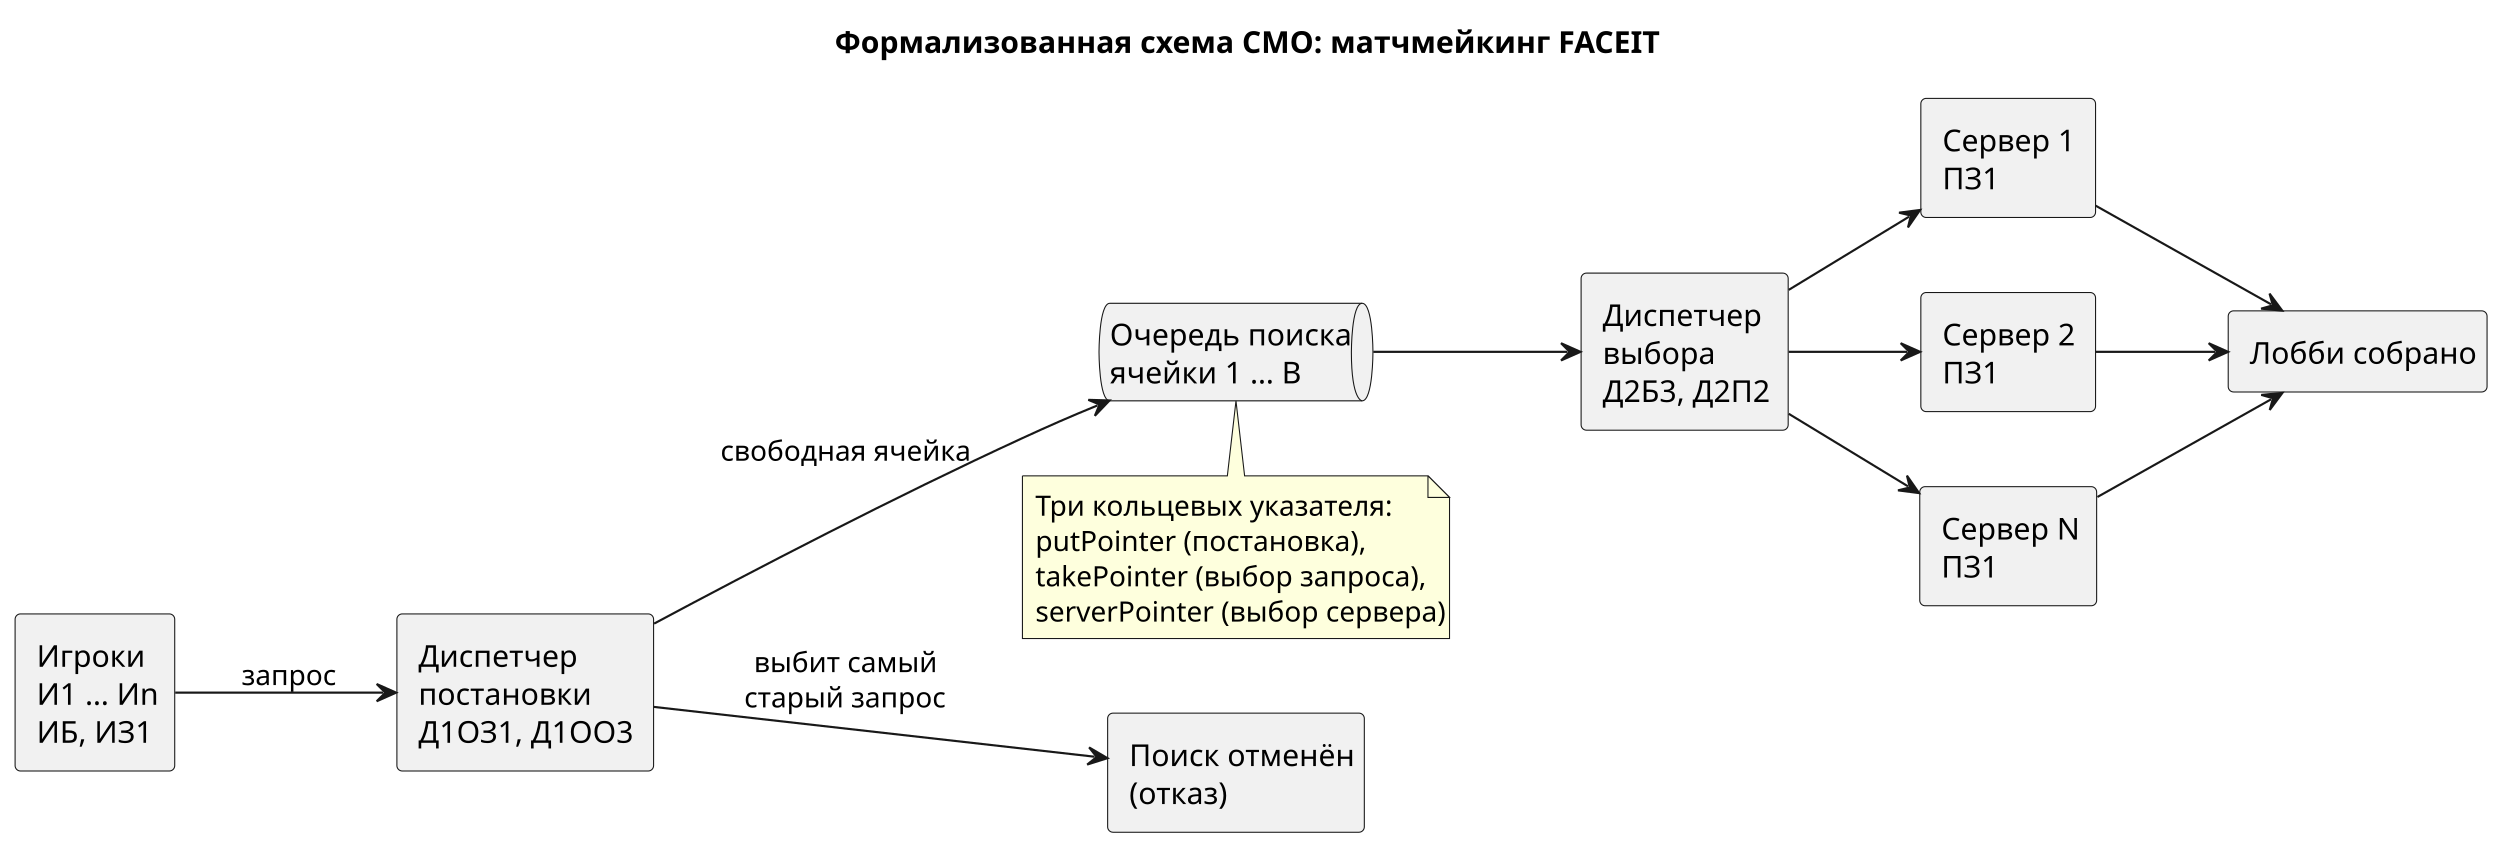
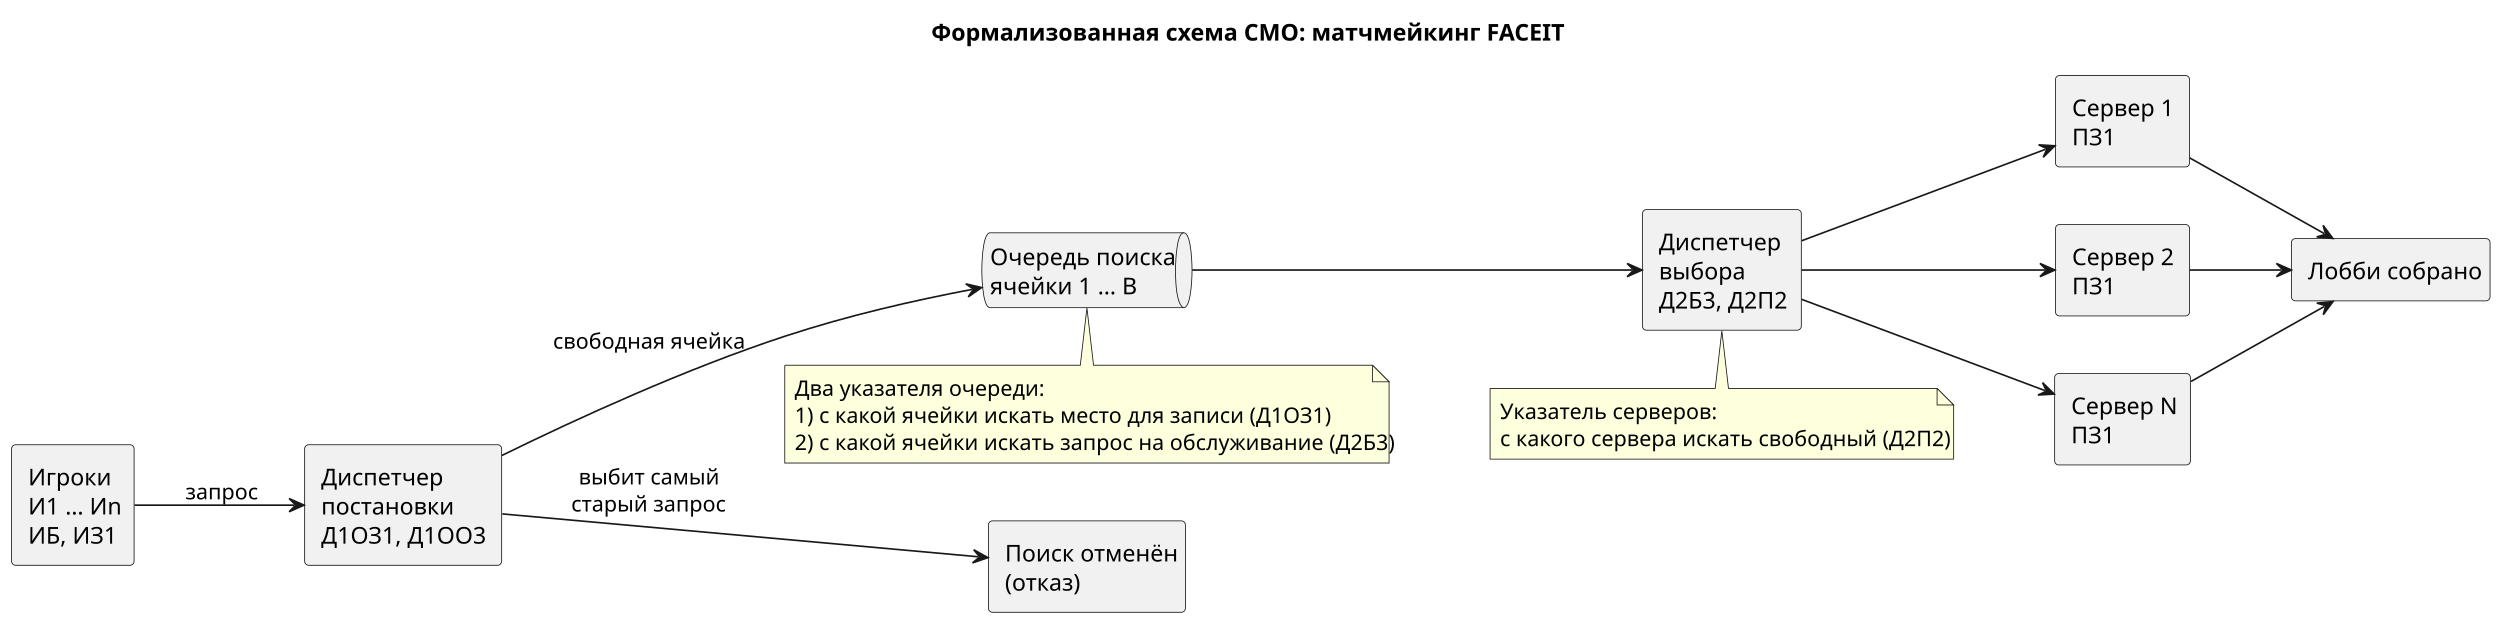
- <svg xmlns="http://www.w3.org/2000/svg" contentStyleType="text/css" height="391px" preserveAspectRatio="none" style="width:1159px;height:391px;background:#FFFFFF;" version="1.1" viewBox="0 0 1159 391" width="1159px" zoomAndPan="magnify">
+ <svg xmlns="http://www.w3.org/2000/svg" contentStyleType="text/css" height="375px" preserveAspectRatio="none" style="width:1510px;height:375px;background:#FFFFFF;" version="1.1" viewBox="0 0 1510 375" width="1510px" zoomAndPan="magnify">
  <defs />
  <g>
-     <text fill="#000000" font-family="sans-serif" font-size="14" font-weight="bold" lengthAdjust="spacing" textLength="371" x="387" y="24.533">Формализованная схема СМО: матчмейкинг FACEIT</text>
+     <text fill="#000000" font-family="sans-serif" font-size="14" font-weight="bold" lengthAdjust="spacing" textLength="371" x="562.5" y="24.533">Формализованная схема СМО: матчмейкинг FACEIT</text>
    <g id="elem_P">
-       <rect fill="#F1F1F1" height="72.828" rx="2.5" ry="2.5" style="stroke:#181818;stroke-width:0.5;" width="74" x="7" y="284.609" />
-       <text fill="#000000" font-family="sans-serif" font-size="14" lengthAdjust="spacing" textLength="45" x="17" y="309.143">Игроки</text>
-       <text fill="#000000" font-family="sans-serif" font-size="14" lengthAdjust="spacing" textLength="54" x="17" y="326.752">И1 … Иn</text>
-       <text fill="#000000" font-family="sans-serif" font-size="14" lengthAdjust="spacing" textLength="53" x="17" y="344.361">ИБ, ИЗ1</text>
+       <rect fill="#F1F1F1" height="72.828" rx="2.5" ry="2.5" style="stroke:#181818;stroke-width:0.5;" width="74" x="7" y="268.609" />
+       <text fill="#000000" font-family="sans-serif" font-size="14" lengthAdjust="spacing" textLength="45" x="17" y="293.143">Игроки</text>
+       <text fill="#000000" font-family="sans-serif" font-size="14" lengthAdjust="spacing" textLength="54" x="17" y="310.752">И1 … Иn</text>
+       <text fill="#000000" font-family="sans-serif" font-size="14" lengthAdjust="spacing" textLength="53" x="17" y="328.361">ИБ, ИЗ1</text>
    </g>
    <g id="elem_DP">
-       <rect fill="#F1F1F1" height="72.828" rx="2.5" ry="2.5" style="stroke:#181818;stroke-width:0.5;" width="119" x="184" y="284.609" />
-       <text fill="#000000" font-family="sans-serif" font-size="14" lengthAdjust="spacing" textLength="70" x="194" y="309.143">Диспетчер</text>
-       <text fill="#000000" font-family="sans-serif" font-size="14" lengthAdjust="spacing" textLength="75" x="194" y="326.752">постановки</text>
-       <text fill="#000000" font-family="sans-serif" font-size="14" lengthAdjust="spacing" textLength="99" x="194" y="344.361">Д1ОЗ1, Д1ОО3</text>
+       <rect fill="#F1F1F1" height="72.828" rx="2.5" ry="2.5" style="stroke:#181818;stroke-width:0.5;" width="119" x="184" y="268.609" />
+       <text fill="#000000" font-family="sans-serif" font-size="14" lengthAdjust="spacing" textLength="70" x="194" y="293.143">Диспетчер</text>
+       <text fill="#000000" font-family="sans-serif" font-size="14" lengthAdjust="spacing" textLength="75" x="194" y="310.752">постановки</text>
+       <text fill="#000000" font-family="sans-serif" font-size="14" lengthAdjust="spacing" textLength="99" x="194" y="328.361">Д1ОЗ1, Д1ОО3</text>
    </g>
    <g id="elem_Q">
-       <path d="M514.5,140.609 L631.5,140.609 C636.5,140.609 636.5,163.219 636.5,163.219 C636.5,163.219 636.5,185.828 631.5,185.828 L514.5,185.828 C509.5,185.828 509.5,163.219 509.5,163.219 C509.5,163.219 509.5,140.609 514.5,140.609 " fill="#F1F1F1" style="stroke:#181818;stroke-width:0.5;" />
-       <path d="M631.5,140.609 C626.5,140.609 626.5,163.219 626.5,163.219 C626.5,185.828 631.5,185.828 631.5,185.828 " fill="none" style="stroke:#181818;stroke-width:0.5;" />
-       <text fill="#000000" font-family="sans-serif" font-size="14" lengthAdjust="spacing" textLength="107" x="514.5" y="160.143">Очередь поиска</text>
-       <text fill="#000000" font-family="sans-serif" font-size="14" lengthAdjust="spacing" textLength="84" x="514.5" y="177.752">ячейки 1 … B</text>
+       <path d="M598,140.609 L715,140.609 C720,140.609 720,163.219 720,163.219 C720,163.219 720,185.828 715,185.828 L598,185.828 C593,185.828 593,163.219 593,163.219 C593,163.219 593,140.609 598,140.609 " fill="#F1F1F1" style="stroke:#181818;stroke-width:0.5;" />
+       <path d="M715,140.609 C710,140.609 710,163.219 710,163.219 C710,185.828 715,185.828 715,185.828 " fill="none" style="stroke:#181818;stroke-width:0.5;" />
+       <text fill="#000000" font-family="sans-serif" font-size="14" lengthAdjust="spacing" textLength="107" x="598" y="160.143">Очередь поиска</text>
+       <text fill="#000000" font-family="sans-serif" font-size="14" lengthAdjust="spacing" textLength="84" x="598" y="177.752">ячейки 1 … B</text>
    </g>
    <g id="elem_DV">
-       <rect fill="#F1F1F1" height="72.828" rx="2.5" ry="2.5" style="stroke:#181818;stroke-width:0.5;" width="96" x="733" y="126.609" />
-       <text fill="#000000" font-family="sans-serif" font-size="14" lengthAdjust="spacing" textLength="70" x="743" y="151.143">Диспетчер</text>
-       <text fill="#000000" font-family="sans-serif" font-size="14" lengthAdjust="spacing" textLength="49" x="743" y="168.752">выбора</text>
-       <text fill="#000000" font-family="sans-serif" font-size="14" lengthAdjust="spacing" textLength="76" x="743" y="186.361">Д2Б3, Д2П2</text>
+       <rect fill="#F1F1F1" height="72.828" rx="2.5" ry="2.5" style="stroke:#181818;stroke-width:0.5;" width="96" x="992" y="126.609" />
+       <text fill="#000000" font-family="sans-serif" font-size="14" lengthAdjust="spacing" textLength="70" x="1002" y="151.143">Диспетчер</text>
+       <text fill="#000000" font-family="sans-serif" font-size="14" lengthAdjust="spacing" textLength="49" x="1002" y="168.752">выбора</text>
+       <text fill="#000000" font-family="sans-serif" font-size="14" lengthAdjust="spacing" textLength="76" x="1002" y="186.361">Д2Б3, Д2П2</text>
    </g>
    <g id="elem_S1">
-       <rect fill="#F1F1F1" height="55.219" rx="2.5" ry="2.5" style="stroke:#181818;stroke-width:0.5;" width="81" x="890.5" y="45.609" />
-       <text fill="#000000" font-family="sans-serif" font-size="14" lengthAdjust="spacing" textLength="61" x="900.5" y="70.143">Сервер 1</text>
-       <text fill="#000000" font-family="sans-serif" font-size="14" lengthAdjust="spacing" textLength="25" x="900.5" y="87.752">ПЗ1</text>
+       <rect fill="#F1F1F1" height="55.219" rx="2.5" ry="2.5" style="stroke:#181818;stroke-width:0.5;" width="81" x="1241.5" y="45.609" />
+       <text fill="#000000" font-family="sans-serif" font-size="14" lengthAdjust="spacing" textLength="61" x="1251.5" y="70.143">Сервер 1</text>
+       <text fill="#000000" font-family="sans-serif" font-size="14" lengthAdjust="spacing" textLength="25" x="1251.5" y="87.752">ПЗ1</text>
    </g>
    <g id="elem_S2">
-       <rect fill="#F1F1F1" height="55.219" rx="2.5" ry="2.5" style="stroke:#181818;stroke-width:0.5;" width="81" x="890.5" y="135.609" />
-       <text fill="#000000" font-family="sans-serif" font-size="14" lengthAdjust="spacing" textLength="61" x="900.5" y="160.143">Сервер 2</text>
-       <text fill="#000000" font-family="sans-serif" font-size="14" lengthAdjust="spacing" textLength="25" x="900.5" y="177.752">ПЗ1</text>
+       <rect fill="#F1F1F1" height="55.219" rx="2.5" ry="2.5" style="stroke:#181818;stroke-width:0.5;" width="81" x="1241.5" y="135.609" />
+       <text fill="#000000" font-family="sans-serif" font-size="14" lengthAdjust="spacing" textLength="61" x="1251.5" y="160.143">Сервер 2</text>
+       <text fill="#000000" font-family="sans-serif" font-size="14" lengthAdjust="spacing" textLength="25" x="1251.5" y="177.752">ПЗ1</text>
    </g>
    <g id="elem_SN">
-       <rect fill="#F1F1F1" height="55.219" rx="2.5" ry="2.5" style="stroke:#181818;stroke-width:0.5;" width="82" x="890" y="225.609" />
-       <text fill="#000000" font-family="sans-serif" font-size="14" lengthAdjust="spacing" textLength="62" x="900" y="250.143">Сервер N</text>
-       <text fill="#000000" font-family="sans-serif" font-size="14" lengthAdjust="spacing" textLength="25" x="900" y="267.752">ПЗ1</text>
+       <rect fill="#F1F1F1" height="55.219" rx="2.5" ry="2.5" style="stroke:#181818;stroke-width:0.5;" width="82" x="1241" y="225.609" />
+       <text fill="#000000" font-family="sans-serif" font-size="14" lengthAdjust="spacing" textLength="62" x="1251" y="250.143">Сервер N</text>
+       <text fill="#000000" font-family="sans-serif" font-size="14" lengthAdjust="spacing" textLength="25" x="1251" y="267.752">ПЗ1</text>
    </g>
    <g id="elem_OK">
-       <rect fill="#F1F1F1" height="37.609" rx="2.5" ry="2.5" style="stroke:#181818;stroke-width:0.5;" width="120" x="1033" y="144.109" />
-       <text fill="#000000" font-family="sans-serif" font-size="14" lengthAdjust="spacing" textLength="100" x="1043" y="168.643">Лобби собрано</text>
+       <rect fill="#F1F1F1" height="37.609" rx="2.5" ry="2.5" style="stroke:#181818;stroke-width:0.5;" width="120" x="1384" y="144.109" />
+       <text fill="#000000" font-family="sans-serif" font-size="14" lengthAdjust="spacing" textLength="100" x="1394" y="168.643">Лобби собрано</text>
    </g>
    <g id="elem_REJ">
-       <rect fill="#F1F1F1" height="55.219" rx="2.5" ry="2.5" style="stroke:#181818;stroke-width:0.5;" width="119" x="513.5" y="330.609" />
-       <text fill="#000000" font-family="sans-serif" font-size="14" lengthAdjust="spacing" textLength="99" x="523.5" y="355.143">Поиск отменён</text>
-       <text fill="#000000" font-family="sans-serif" font-size="14" lengthAdjust="spacing" textLength="45" x="523.5" y="372.752">(отказ)</text>
+       <rect fill="#F1F1F1" height="55.219" rx="2.5" ry="2.5" style="stroke:#181818;stroke-width:0.5;" width="119" x="597" y="314.609" />
+       <text fill="#000000" font-family="sans-serif" font-size="14" lengthAdjust="spacing" textLength="99" x="607" y="339.143">Поиск отменён</text>
+       <text fill="#000000" font-family="sans-serif" font-size="14" lengthAdjust="spacing" textLength="45" x="607" y="356.752">(отказ)</text>
    </g>
    <g id="elem_GMN21">
-       <path d="M474,220.609 L474,296.016 A0,0 0 0 0 474,296.016 L672,296.016 A0,0 0 0 0 672,296.016 L672,230.609 L662,220.609 L577,220.609 L573,185.879 L569,220.609 L474,220.609 A0,0 0 0 0 474,220.609 " fill="#FEFFDD" style="stroke:#181818;stroke-width:0.5;" />
-       <path d="M662,220.609 L662,230.609 L672,230.609 L662,220.609 " fill="#FEFFDD" style="stroke:#181818;stroke-width:0.5;" />
-       <text fill="#000000" font-family="sans-serif" font-size="13" lengthAdjust="spacing" textLength="156" x="480" y="239.105">Три кольцевых указателя:</text>
-       <text fill="#000000" font-family="sans-serif" font-size="13" lengthAdjust="spacing" textLength="142" x="480" y="255.456">putPointer (постановка),</text>
-       <text fill="#000000" font-family="sans-serif" font-size="13" lengthAdjust="spacing" textLength="171" x="480" y="271.808">takePointer (выбор запроса),</text>
-       <text fill="#000000" font-family="sans-serif" font-size="13" lengthAdjust="spacing" textLength="177" x="480" y="288.159">serverPointer (выбор сервера)</text>
+       <path d="M474,220.609 L474,279.664 A0,0 0 0 0 474,279.664 L839,279.664 A0,0 0 0 0 839,279.664 L839,230.609 L829,220.609 L660.5,220.609 L656.5,185.989 L652.5,220.609 L474,220.609 A0,0 0 0 0 474,220.609 " fill="#FEFFDD" style="stroke:#181818;stroke-width:0.5;" />
+       <path d="M829,220.609 L829,230.609 L839,230.609 L829,220.609 " fill="#FEFFDD" style="stroke:#181818;stroke-width:0.5;" />
+       <text fill="#000000" font-family="sans-serif" font-size="13" lengthAdjust="spacing" textLength="144" x="480" y="239.105">Два указателя очереди:</text>
+       <text fill="#000000" font-family="sans-serif" font-size="13" lengthAdjust="spacing" textLength="310" x="480" y="255.456">1) с какой ячейки искать место для записи (Д1ОЗ1)</text>
+       <text fill="#000000" font-family="sans-serif" font-size="13" lengthAdjust="spacing" textLength="344" x="480" y="271.808">2) с какой ячейки искать запрос на обслуживание (Д2Б3)</text>
+     </g>
+     <g id="elem_GMN24">
+       <path d="M900,234.609 L900,277.312 A0,0 0 0 0 900,277.312 L1180,277.312 A0,0 0 0 0 1180,277.312 L1180,244.609 L1170,234.609 L1044,234.609 L1040,199.819 L1036,234.609 L900,234.609 A0,0 0 0 0 900,234.609 " fill="#FEFFDD" style="stroke:#181818;stroke-width:0.5;" />
+       <path d="M1170,234.609 L1170,244.609 L1180,244.609 L1170,234.609 " fill="#FEFFDD" style="stroke:#181818;stroke-width:0.5;" />
+       <text fill="#000000" font-family="sans-serif" font-size="13" lengthAdjust="spacing" textLength="124" x="906" y="253.105">Указатель серверов:</text>
+       <text fill="#000000" font-family="sans-serif" font-size="13" lengthAdjust="spacing" textLength="259" x="906" y="269.456">с какого сервера искать свободный (Д2П2)</text>
    </g>
    <g id="link_P_DP">
-       <path d="M81.22,321.109 C109.84,321.109 144.37,321.109 177.63,321.109 " fill="none" id="P-to-DP" style="stroke:#181818;stroke-width:1.0;" />
-       <polygon fill="#181818" points="183.63,321.109,174.63,317.109,178.63,321.109,174.63,325.109,183.63,321.109" style="stroke:#181818;stroke-width:1.0;" />
-       <text fill="#000000" font-family="sans-serif" font-size="13" lengthAdjust="spacing" textLength="41" x="112" y="317.604">запрос</text>
+       <path d="M81.22,305.109 C109.84,305.109 144.37,305.109 177.63,305.109 " fill="none" id="P-to-DP" style="stroke:#181818;stroke-width:1.0;" />
+       <polygon fill="#181818" points="183.63,305.109,174.63,301.109,178.63,305.109,174.63,309.109,183.63,305.109" style="stroke:#181818;stroke-width:1.0;" />
+       <text fill="#000000" font-family="sans-serif" font-size="13" lengthAdjust="spacing" textLength="41" x="112" y="301.604">запрос</text>
    </g>
    <g id="link_DP_Q">
-       <path d="M303.24,289.109 C349.19,264.509 414.98,230.259 474,203.109 C486.94,197.159 495.47,193.42 508.83,187.93 " fill="none" id="DP-to-Q" style="stroke:#181818;stroke-width:1.0;" />
-       <polygon fill="#181818" points="514.38,185.649,504.535,185.37,509.755,187.55,507.576,192.77,514.38,185.649" style="stroke:#181818;stroke-width:1.0;" />
-       <text fill="#000000" font-family="sans-serif" font-size="13" lengthAdjust="spacing" textLength="109" x="334" y="213.605">свободная ячейка</text>
+       <path d="M303.12,275.109 C348.74,252.749 414.15,222.779 474,203.109 C512.78,190.359 551.657,181.577 587.027,174.807 " fill="none" id="DP-to-Q" style="stroke:#181818;stroke-width:1.0;" />
+       <polygon fill="#181818" points="592.92,173.679,583.328,171.443,588.009,174.619,584.832,179.3,592.92,173.679" style="stroke:#181818;stroke-width:1.0;" />
+       <text fill="#000000" font-family="sans-serif" font-size="13" lengthAdjust="spacing" textLength="109" x="334" y="210.605">свободная ячейка</text>
    </g>
    <g id="link_DP_REJ">
-       <path d="M303.05,327.719 C362.48,334.439 447.998,344.095 507.448,350.815 " fill="none" id="DP-to-REJ" style="stroke:#181818;stroke-width:1.0;" />
-       <polygon fill="#181818" points="513.41,351.489,504.916,346.504,508.442,350.928,504.018,354.453,513.41,351.489" style="stroke:#181818;stroke-width:1.0;" />
-       <text fill="#000000" font-family="sans-serif" font-size="13" lengthAdjust="spacing" textLength="78" x="349.5" y="311.604">выбит самый</text>
-       <text fill="#000000" font-family="sans-serif" font-size="13" lengthAdjust="spacing" textLength="87" x="345" y="327.956">старый запрос</text>
+       <path d="M303.39,310.409 C381.52,317.439 512.674,329.251 590.744,336.281 " fill="none" id="DP-to-REJ" style="stroke:#181818;stroke-width:1.0;" />
+       <polygon fill="#181818" points="596.72,336.819,588.115,332.028,591.74,336.371,587.398,339.996,596.72,336.819" style="stroke:#181818;stroke-width:1.0;" />
+       <text fill="#000000" font-family="sans-serif" font-size="13" lengthAdjust="spacing" textLength="78" x="349.5" y="292.604">выбит самый</text>
+       <text fill="#000000" font-family="sans-serif" font-size="13" lengthAdjust="spacing" textLength="87" x="345" y="308.956">старый запрос</text>
    </g>
    <g id="link_Q_DV">
-       <path d="M636.65,163.109 C667.54,163.109 698.19,163.109 726.7,163.109 " fill="none" id="Q-to-DV" style="stroke:#181818;stroke-width:1.0;" />
-       <polygon fill="#181818" points="732.7,163.109,723.7,159.109,727.7,163.109,723.7,167.109,732.7,163.109" style="stroke:#181818;stroke-width:1.0;" />
+       <path d="M720.07,163.109 C796.28,163.109 917.28,163.109 985.77,163.109 " fill="none" id="Q-to-DV" style="stroke:#181818;stroke-width:1.0;" />
+       <polygon fill="#181818" points="991.77,163.109,982.77,159.109,986.77,163.109,982.77,167.109,991.77,163.109" style="stroke:#181818;stroke-width:1.0;" />
    </g>
    <g id="link_DV_S1">
-       <path d="M829.24,134.389 C848.86,122.449 866.263,111.866 885.033,100.456 " fill="none" id="DV-to-S1" style="stroke:#181818;stroke-width:1.0;" />
-       <polygon fill="#181818" points="890.16,97.339,880.392,98.596,885.888,99.937,884.547,105.432,890.16,97.339" style="stroke:#181818;stroke-width:1.0;" />
+       <path d="M1088.13,145.439 C1132.77,128.699 1193.442,105.946 1235.522,90.166 " fill="none" id="DV-to-S1" style="stroke:#181818;stroke-width:1.0;" />
+       <polygon fill="#181818" points="1241.14,88.059,1231.309,87.474,1236.458,89.815,1234.118,94.965,1241.14,88.059" style="stroke:#181818;stroke-width:1.0;" />
    </g>
    <g id="link_DV_S2">
-       <path d="M829.24,163.109 C848.86,163.109 865.39,163.109 884.16,163.109 " fill="none" id="DV-to-S2" style="stroke:#181818;stroke-width:1.0;" />
-       <polygon fill="#181818" points="890.16,163.109,881.16,159.109,885.16,163.109,881.16,167.109,890.16,163.109" style="stroke:#181818;stroke-width:1.0;" />
+       <path d="M1088.13,163.109 C1132.77,163.109 1193.06,163.109 1235.14,163.109 " fill="none" id="DV-to-S2" style="stroke:#181818;stroke-width:1.0;" />
+       <polygon fill="#181818" points="1241.14,163.109,1232.14,159.109,1236.14,163.109,1232.14,167.109,1241.14,163.109" style="stroke:#181818;stroke-width:1.0;" />
    </g>
    <g id="link_DV_SN">
-       <path d="M829.24,191.829 C848.69,203.669 865.874,214.112 884.553,225.472 " fill="none" id="DV-to-SN" style="stroke:#181818;stroke-width:1.0;" />
-       <polygon fill="#181818" points="889.68,228.589,884.069,220.495,885.408,225.991,879.912,227.331,889.68,228.589" style="stroke:#181818;stroke-width:1.0;" />
+       <path d="M1088.13,180.779 C1132.63,197.469 1193.042,220.122 1235.132,235.912 " fill="none" id="DV-to-SN" style="stroke:#181818;stroke-width:1.0;" />
+       <polygon fill="#181818" points="1240.75,238.019,1233.728,231.113,1236.069,236.263,1230.918,238.603,1240.75,238.019" style="stroke:#181818;stroke-width:1.0;" />
    </g>
    <g id="link_S1_OK">
-       <path d="M971.55,95.359 C998.11,110.299 1027.51,126.839 1052.82,141.069 " fill="none" id="S1-to-OK" style="stroke:#181818;stroke-width:1.0;" />
-       <polygon fill="#181818" points="1058.05,144.009,1052.165,136.112,1053.692,141.559,1048.245,143.085,1058.05,144.009" style="stroke:#181818;stroke-width:1.0;" />
+       <path d="M1322.55,95.359 C1349.11,110.299 1378.51,126.839 1403.82,141.069 " fill="none" id="S1-to-OK" style="stroke:#181818;stroke-width:1.0;" />
+       <polygon fill="#181818" points="1409.05,144.009,1403.165,136.112,1404.692,141.559,1399.245,143.085,1409.05,144.009" style="stroke:#181818;stroke-width:1.0;" />
    </g>
    <g id="link_S2_OK">
-       <path d="M971.55,163.109 C990.06,163.109 1006.49,163.109 1026.95,163.109 " fill="none" id="S2-to-OK" style="stroke:#181818;stroke-width:1.0;" />
-       <polygon fill="#181818" points="1032.95,163.109,1023.95,159.109,1027.95,163.109,1023.95,167.109,1032.95,163.109" style="stroke:#181818;stroke-width:1.0;" />
+       <path d="M1322.55,163.109 C1341.06,163.109 1357.49,163.109 1377.95,163.109 " fill="none" id="S2-to-OK" style="stroke:#181818;stroke-width:1.0;" />
+       <polygon fill="#181818" points="1383.95,163.109,1374.95,159.109,1378.95,163.109,1374.95,167.109,1383.95,163.109" style="stroke:#181818;stroke-width:1.0;" />
    </g>
    <g id="link_SN_OK">
-       <path d="M972.37,230.399 C998.85,215.509 1027.841,199.202 1052.901,185.101 " fill="none" id="SN-to-OK" style="stroke:#181818;stroke-width:1.0;" />
-       <polygon fill="#181818" points="1058.13,182.159,1048.325,183.087,1053.772,184.611,1052.248,190.059,1058.13,182.159" style="stroke:#181818;stroke-width:1.0;" />
+       <path d="M1323.37,230.399 C1349.85,215.509 1378.841,199.202 1403.901,185.101 " fill="none" id="SN-to-OK" style="stroke:#181818;stroke-width:1.0;" />
+       <polygon fill="#181818" points="1409.13,182.159,1399.325,183.087,1404.772,184.611,1403.248,190.059,1409.13,182.159" style="stroke:#181818;stroke-width:1.0;" />
    </g>
  </g>
</svg>
